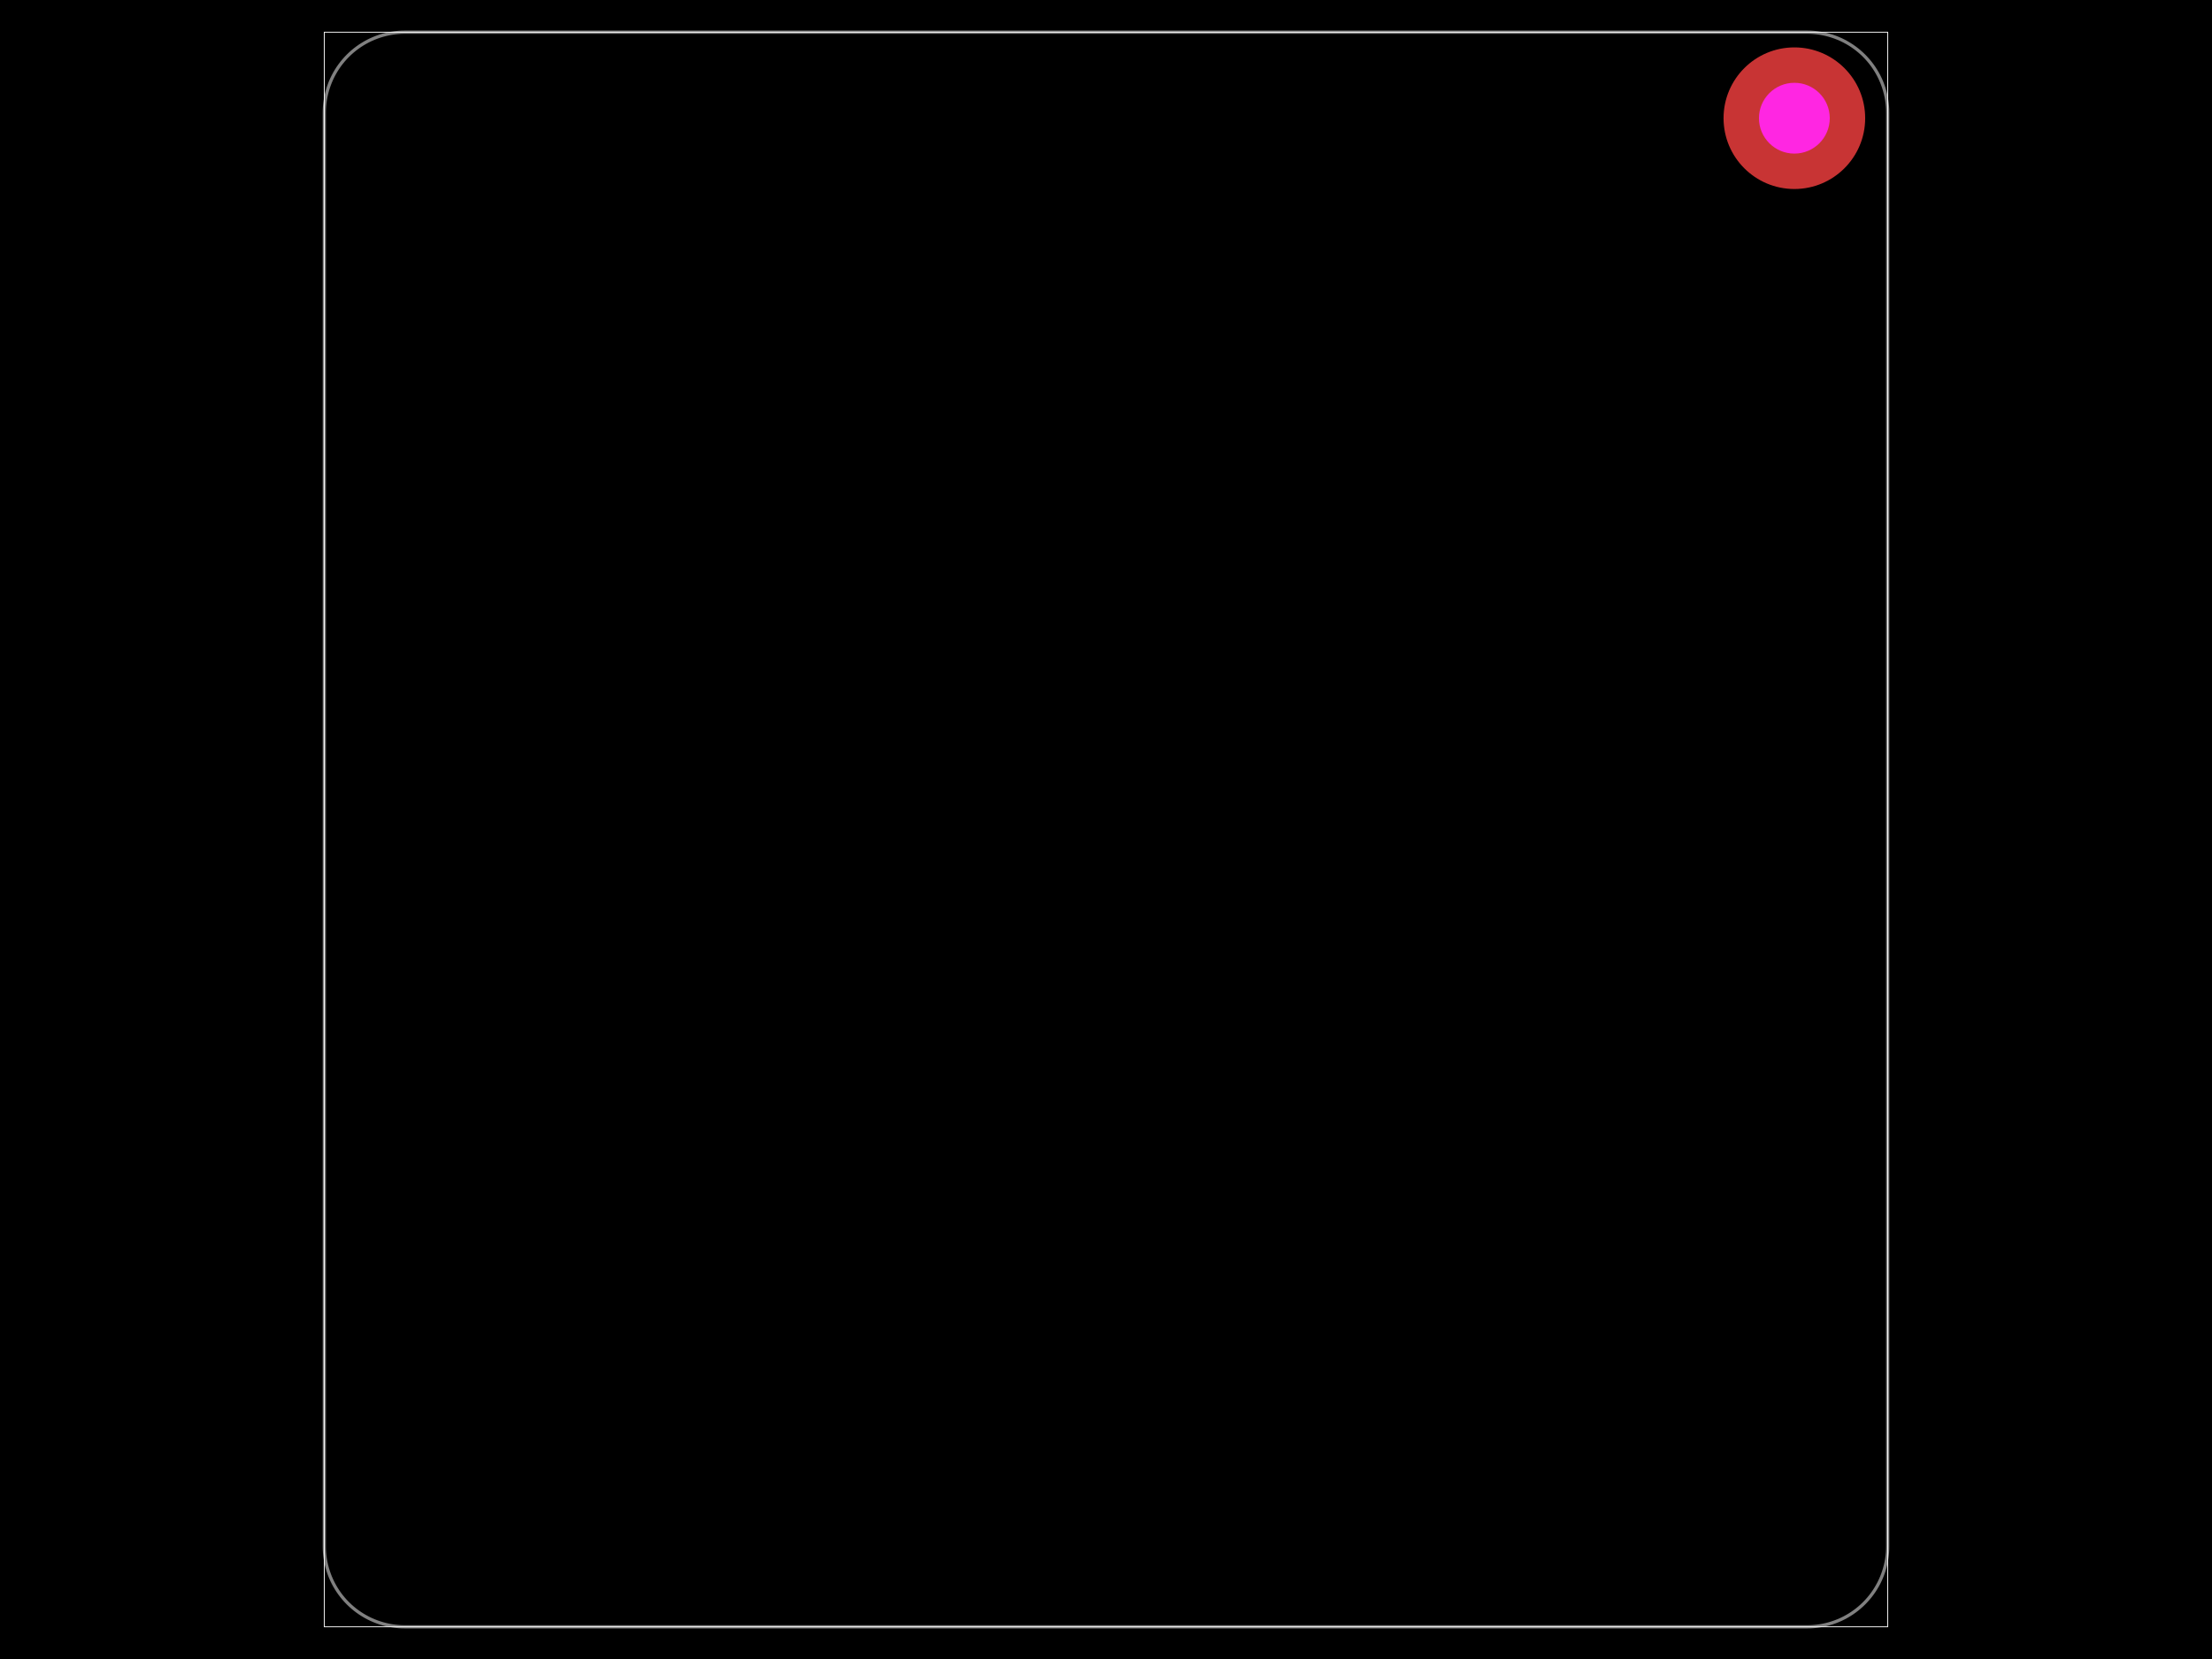
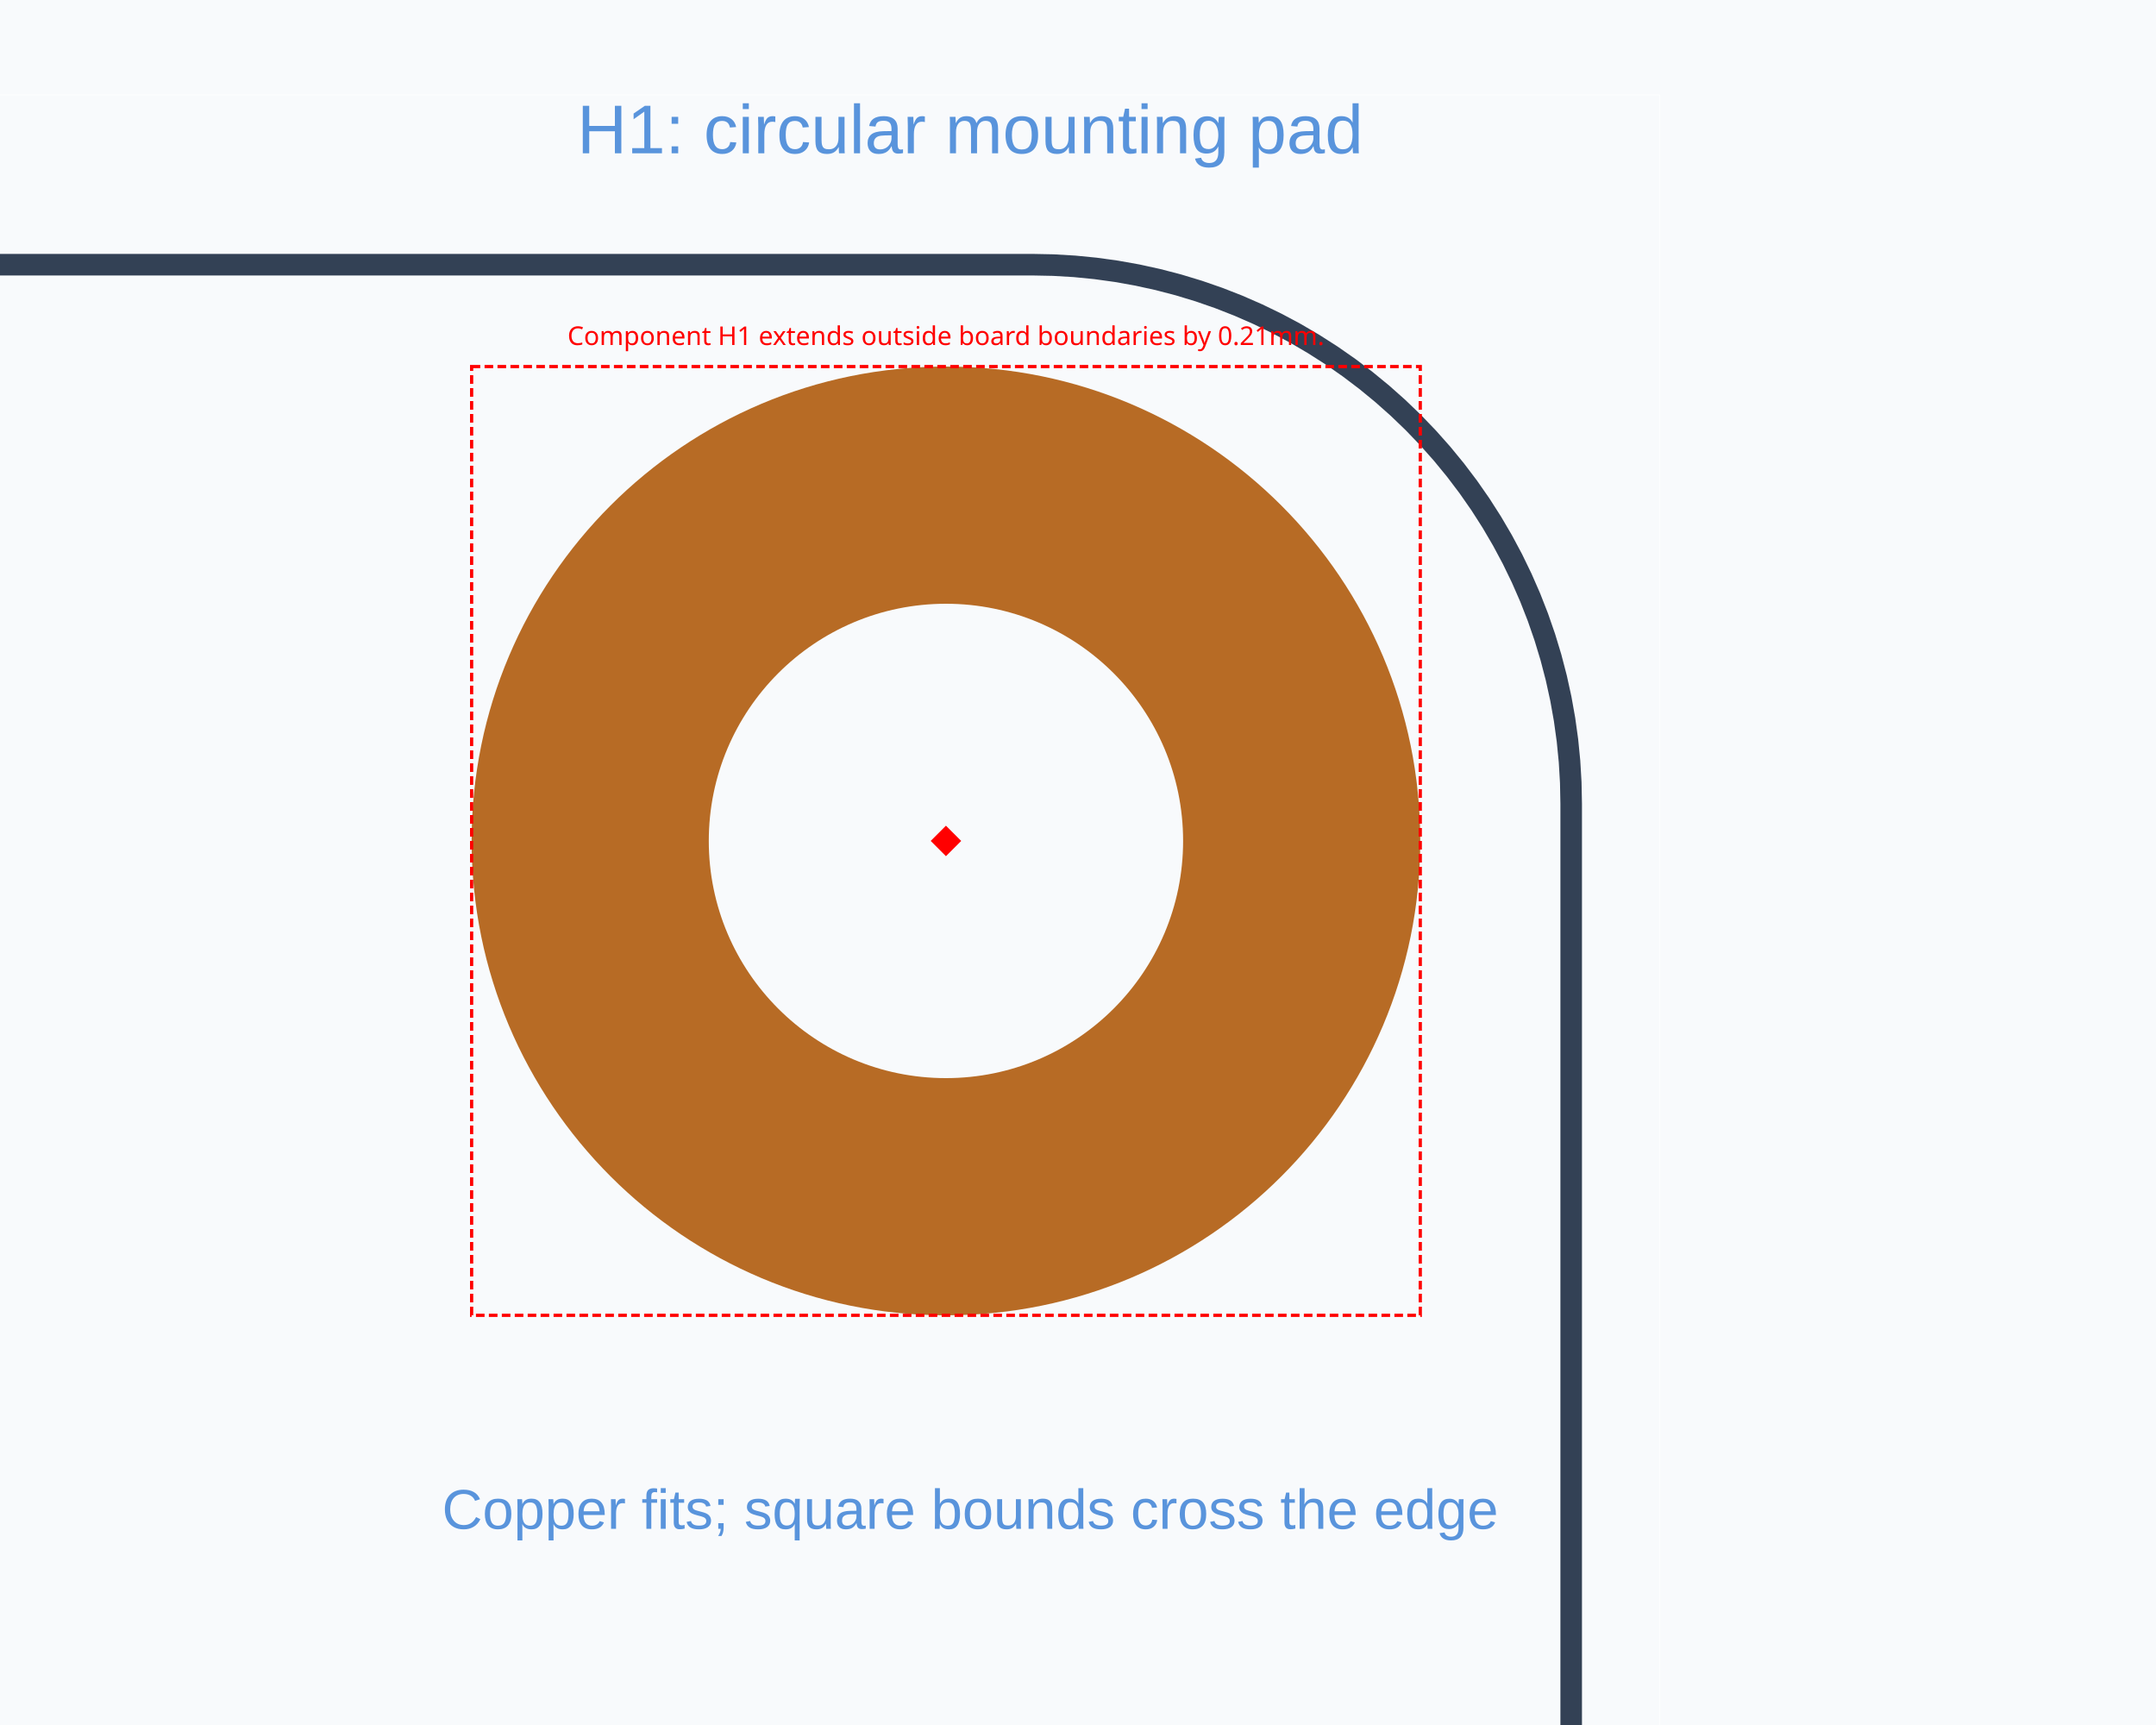
- <svg xmlns="http://www.w3.org/2000/svg" width="800" height="600" data-software-used-string="@tscircuit/core@0.0.1929">
+ <svg xmlns="http://www.w3.org/2000/svg" width="1000" height="800" data-software-used-string="@tscircuit/core@0.0.1929">
  <style />
-   <rect class="boundary" x="0" y="0" fill="#000" width="800" height="600" data-type="pcb_background" data-pcb-layer="global" />
-   <rect class="pcb-boundary" fill="none" stroke="#fff" stroke-width="0.3" x="117.286" y="11.64" width="565.428" height="576.719" data-type="pcb_boundary" data-pcb-layer="global" />
-   <path class="pcb-board" d="M 146.387 588.36 L 653.613 588.36 L 654.756 588.337 L 655.897 588.27 L 657.034 588.158 L 658.166 588.001 L 659.291 587.801 L 660.407 587.556 L 661.512 587.267 L 662.606 586.935 L 663.686 586.561 L 664.75 586.145 L 665.797 585.687 L 666.825 585.188 L 667.833 584.649 L 668.818 584.071 L 669.781 583.455 L 670.718 582.802 L 671.629 582.112 L 672.513 581.387 L 673.367 580.628 L 674.191 579.836 L 674.983 579.013 L 675.742 578.158 L 676.467 577.275 L 677.156 576.364 L 677.81 575.426 L 678.426 574.464 L 679.004 573.478 L 679.542 572.47 L 680.041 571.442 L 680.499 570.395 L 680.915 569.331 L 681.29 568.252 L 681.622 567.158 L 681.91 566.052 L 682.155 564.936 L 682.356 563.811 L 682.512 562.679 L 682.624 561.542 L 682.692 560.401 L 682.714 559.259 L 682.714 40.741 L 682.692 39.599 L 682.624 38.458 L 682.512 37.321 L 682.356 36.189 L 682.155 35.064 L 681.91 33.948 L 681.622 32.842 L 681.29 31.748 L 680.915 30.669 L 680.499 29.605 L 680.041 28.558 L 679.542 27.53 L 679.004 26.522 L 678.426 25.536 L 677.81 24.574 L 677.156 23.636 L 676.467 22.725 L 675.742 21.842 L 674.983 20.987 L 674.191 20.164 L 673.367 19.372 L 672.513 18.613 L 671.629 17.888 L 670.718 17.198 L 669.781 16.545 L 668.818 15.929 L 667.833 15.351 L 666.825 14.812 L 665.797 14.313 L 664.75 13.855 L 663.686 13.439 L 662.606 13.065 L 661.512 12.733 L 660.407 12.444 L 659.291 12.199 L 658.166 11.999 L 657.034 11.842 L 655.897 11.73 L 654.756 11.663 L 653.613 11.64 L 146.387 11.64 L 145.244 11.663 L 144.103 11.73 L 142.966 11.842 L 141.834 11.999 L 140.709 12.199 L 139.593 12.444 L 138.488 12.733 L 137.394 13.065 L 136.314 13.439 L 135.25 13.855 L 134.203 14.313 L 133.175 14.812 L 132.167 15.351 L 131.182 15.929 L 130.219 16.545 L 129.282 17.198 L 128.371 17.888 L 127.487 18.613 L 126.633 19.372 L 125.809 20.164 L 125.017 20.987 L 124.258 21.842 L 123.533 22.725 L 122.844 23.636 L 122.19 24.574 L 121.574 25.536 L 120.996 26.522 L 120.458 27.53 L 119.959 28.558 L 119.501 29.605 L 119.085 30.669 L 118.71 31.748 L 118.378 32.842 L 118.09 33.948 L 117.845 35.064 L 117.644 36.189 L 117.488 37.321 L 117.376 38.458 L 117.308 39.599 L 117.286 40.741 L 117.286 559.259 L 117.308 560.401 L 117.376 561.542 L 117.488 562.679 L 117.644 563.811 L 117.845 564.936 L 118.09 566.052 L 118.378 567.158 L 118.71 568.252 L 119.085 569.331 L 119.501 570.395 L 119.959 571.442 L 120.458 572.47 L 120.996 573.478 L 121.574 574.464 L 122.19 575.426 L 122.844 576.364 L 123.533 577.275 L 124.258 578.158 L 125.017 579.013 L 125.809 579.836 L 126.633 580.628 L 127.487 581.387 L 128.371 582.112 L 129.282 582.802 L 130.219 583.455 L 131.182 584.071 L 132.167 584.649 L 133.175 585.188 L 134.203 585.687 L 135.25 586.145 L 136.314 586.561 L 137.394 586.935 L 138.488 587.267 L 139.593 587.556 L 140.709 587.801 L 141.834 588.001 L 142.966 588.158 L 144.103 588.27 L 145.244 588.337 L 146.387 588.36 Z" fill="none" stroke="rgba(255, 255, 255, 0.5)" stroke-width="1.164" data-type="pcb_board" data-pcb-layer="board" />
+   <rect class="boundary" x="0" y="0" fill="#f8fafc" width="1000" height="800" data-type="pcb_background" data-pcb-layer="global" />
+   <rect class="pcb-boundary" fill="none" stroke="#fff" stroke-width="0.3" x="-4128.75" y="44" width="4898.55" height="5033.25" data-type="pcb_boundary" data-pcb-layer="global" />
+   <path class="pcb-board" d="M -3878.75 5077.25 L 478.75 5077.25 L 488.565 5077.057 L 498.365 5076.479 L 508.134 5075.517 L 517.859 5074.172 L 527.523 5072.446 L 537.111 5070.342 L 546.61 5067.864 L 556.004 5065.014 L 565.279 5061.798 L 574.421 5058.22 L 583.415 5054.286 L 592.248 5050.002 L 600.905 5045.374 L 609.375 5040.41 L 617.643 5035.117 L 625.696 5029.504 L 633.523 5023.579 L 641.112 5017.351 L 648.45 5010.831 L 655.527 5004.027 L 662.331 4996.95 L 668.851 4989.612 L 675.079 4982.023 L 681.004 4974.196 L 686.617 4966.143 L 691.91 4957.875 L 696.874 4949.405 L 701.502 4940.748 L 705.786 4931.915 L 709.72 4922.921 L 713.298 4913.779 L 716.514 4904.504 L 719.364 4895.11 L 721.842 4885.611 L 723.946 4876.023 L 725.672 4866.359 L 727.017 4856.634 L 727.979 4846.865 L 728.557 4837.065 L 728.75 4827.25 L 728.75 372.75 L 728.557 362.935 L 727.979 353.135 L 727.017 343.366 L 725.672 333.641 L 723.946 323.977 L 721.842 314.389 L 719.364 304.89 L 716.514 295.496 L 713.298 286.221 L 709.72 277.079 L 705.786 268.085 L 701.502 259.252 L 696.874 250.595 L 691.91 242.125 L 686.617 233.857 L 681.004 225.804 L 675.079 217.977 L 668.851 210.388 L 662.331 203.05 L 655.527 195.973 L 648.45 189.169 L 641.112 182.649 L 633.523 176.421 L 625.696 170.496 L 617.643 164.883 L 609.375 159.59 L 600.905 154.626 L 592.248 149.998 L 583.415 145.714 L 574.421 141.78 L 565.279 138.202 L 556.004 134.986 L 546.61 132.136 L 537.111 129.658 L 527.523 127.554 L 517.859 125.828 L 508.134 124.483 L 498.365 123.521 L 488.565 122.943 L 478.75 122.75 L -3878.75 122.75 L -3888.565 122.943 L -3898.365 123.521 L -3908.134 124.483 L -3917.859 125.828 L -3927.523 127.554 L -3937.111 129.658 L -3946.61 132.136 L -3956.004 134.986 L -3965.279 138.202 L -3974.421 141.78 L -3983.415 145.714 L -3992.248 149.998 L -4000.905 154.626 L -4009.375 159.59 L -4017.643 164.883 L -4025.696 170.496 L -4033.523 176.421 L -4041.112 182.649 L -4048.45 189.169 L -4055.527 195.973 L -4062.331 203.05 L -4068.851 210.388 L -4075.079 217.977 L -4081.004 225.804 L -4086.617 233.857 L -4091.91 242.125 L -4096.874 250.595 L -4101.502 259.252 L -4105.786 268.085 L -4109.72 277.079 L -4113.298 286.221 L -4116.514 295.496 L -4119.364 304.89 L -4121.842 314.389 L -4123.946 323.977 L -4125.672 333.641 L -4127.017 343.366 L -4127.979 353.135 L -4128.557 362.935 L -4128.75 372.75 L -4128.75 4827.25 L -4128.557 4837.065 L -4127.979 4846.865 L -4127.017 4856.634 L -4125.672 4866.359 L -4123.946 4876.023 L -4121.842 4885.611 L -4119.364 4895.11 L -4116.514 4904.504 L -4113.298 4913.779 L -4109.72 4922.921 L -4105.786 4931.915 L -4101.502 4940.748 L -4096.874 4949.405 L -4091.91 4957.875 L -4086.617 4966.143 L -4081.004 4974.196 L -4075.079 4982.023 L -4068.851 4989.612 L -4062.331 4996.95 L -4055.527 5004.027 L -4048.45 5010.831 L -4041.112 5017.351 L -4033.523 5023.579 L -4025.696 5029.504 L -4017.643 5035.117 L -4009.375 5040.41 L -4000.905 5045.374 L -3992.248 5050.002 L -3983.415 5054.286 L -3974.421 5058.22 L -3965.279 5061.798 L -3956.004 5065.014 L -3946.61 5067.864 L -3937.111 5070.342 L -3927.523 5072.446 L -3917.859 5074.172 L -3908.134 5075.517 L -3898.365 5076.479 L -3888.565 5077.057 L -3878.75 5077.25 Z" fill="none" stroke="#334155" stroke-width="10" data-type="pcb_board" data-pcb-layer="board" />
  <g data-type="pcb_plated_hole" data-pcb-layer="through">
-     <circle class="pcb-hole-outer" fill="rgb(200, 52, 52)" cx="648.957" cy="42.749" r="25.609" data-type="pcb_plated_hole" data-pcb-layer="top" />
-     <circle class="pcb-hole-inner" fill="#FF26E2" cx="648.957" cy="42.749" r="12.804" data-type="pcb_plated_hole_drill" data-pcb-layer="drill" />
+     <circle class="pcb-hole-outer" fill="#b76b25" cx="438.75" cy="390" r="220" data-type="pcb_plated_hole" data-pcb-layer="top" />
+     <circle class="pcb-hole-inner" fill="#f8fafc" cx="438.75" cy="390" r="110" data-type="pcb_plated_hole_drill" data-pcb-layer="drill" />
  </g>
+   <text x="450" y="60" fill="rgb(89, 148, 220)" font-family="Arial, sans-serif" font-size="32" text-anchor="middle" dominant-baseline="central" class="pcb-note-text" data-type="pcb_note_text" data-pcb-note-text-id="pcb_note_text_0" data-pcb-layer="overlay">H1: circular mounting pad</text>
+   <text x="450" y="700" fill="rgb(89, 148, 220)" font-family="Arial, sans-serif" font-size="26" text-anchor="middle" dominant-baseline="central" class="pcb-note-text" data-type="pcb_note_text" data-pcb-note-text-id="pcb_note_text_1" data-pcb-layer="overlay">Copper fits; square bounds cross the edge</text>
+   <rect x="218.75" y="170" width="440" height="440" fill="none" stroke="red" stroke-width="1.5" stroke-dasharray="4,2" data-type="pcb_component_outside_board_error" data-pcb-layer="overlay" />
+   <rect x="433.75" y="385" width="10" height="10" fill="red" transform="rotate(45 438.75 390)" data-type="pcb_component_outside_board_error" data-pcb-layer="overlay" />
+   <text x="438.75" y="160" fill="red" font-family="sans-serif" font-size="12" text-anchor="middle" data-type="pcb_component_outside_board_error" data-pcb-layer="overlay">Component H1 extends outside board boundaries by 0.21mm.</text>
</svg>
